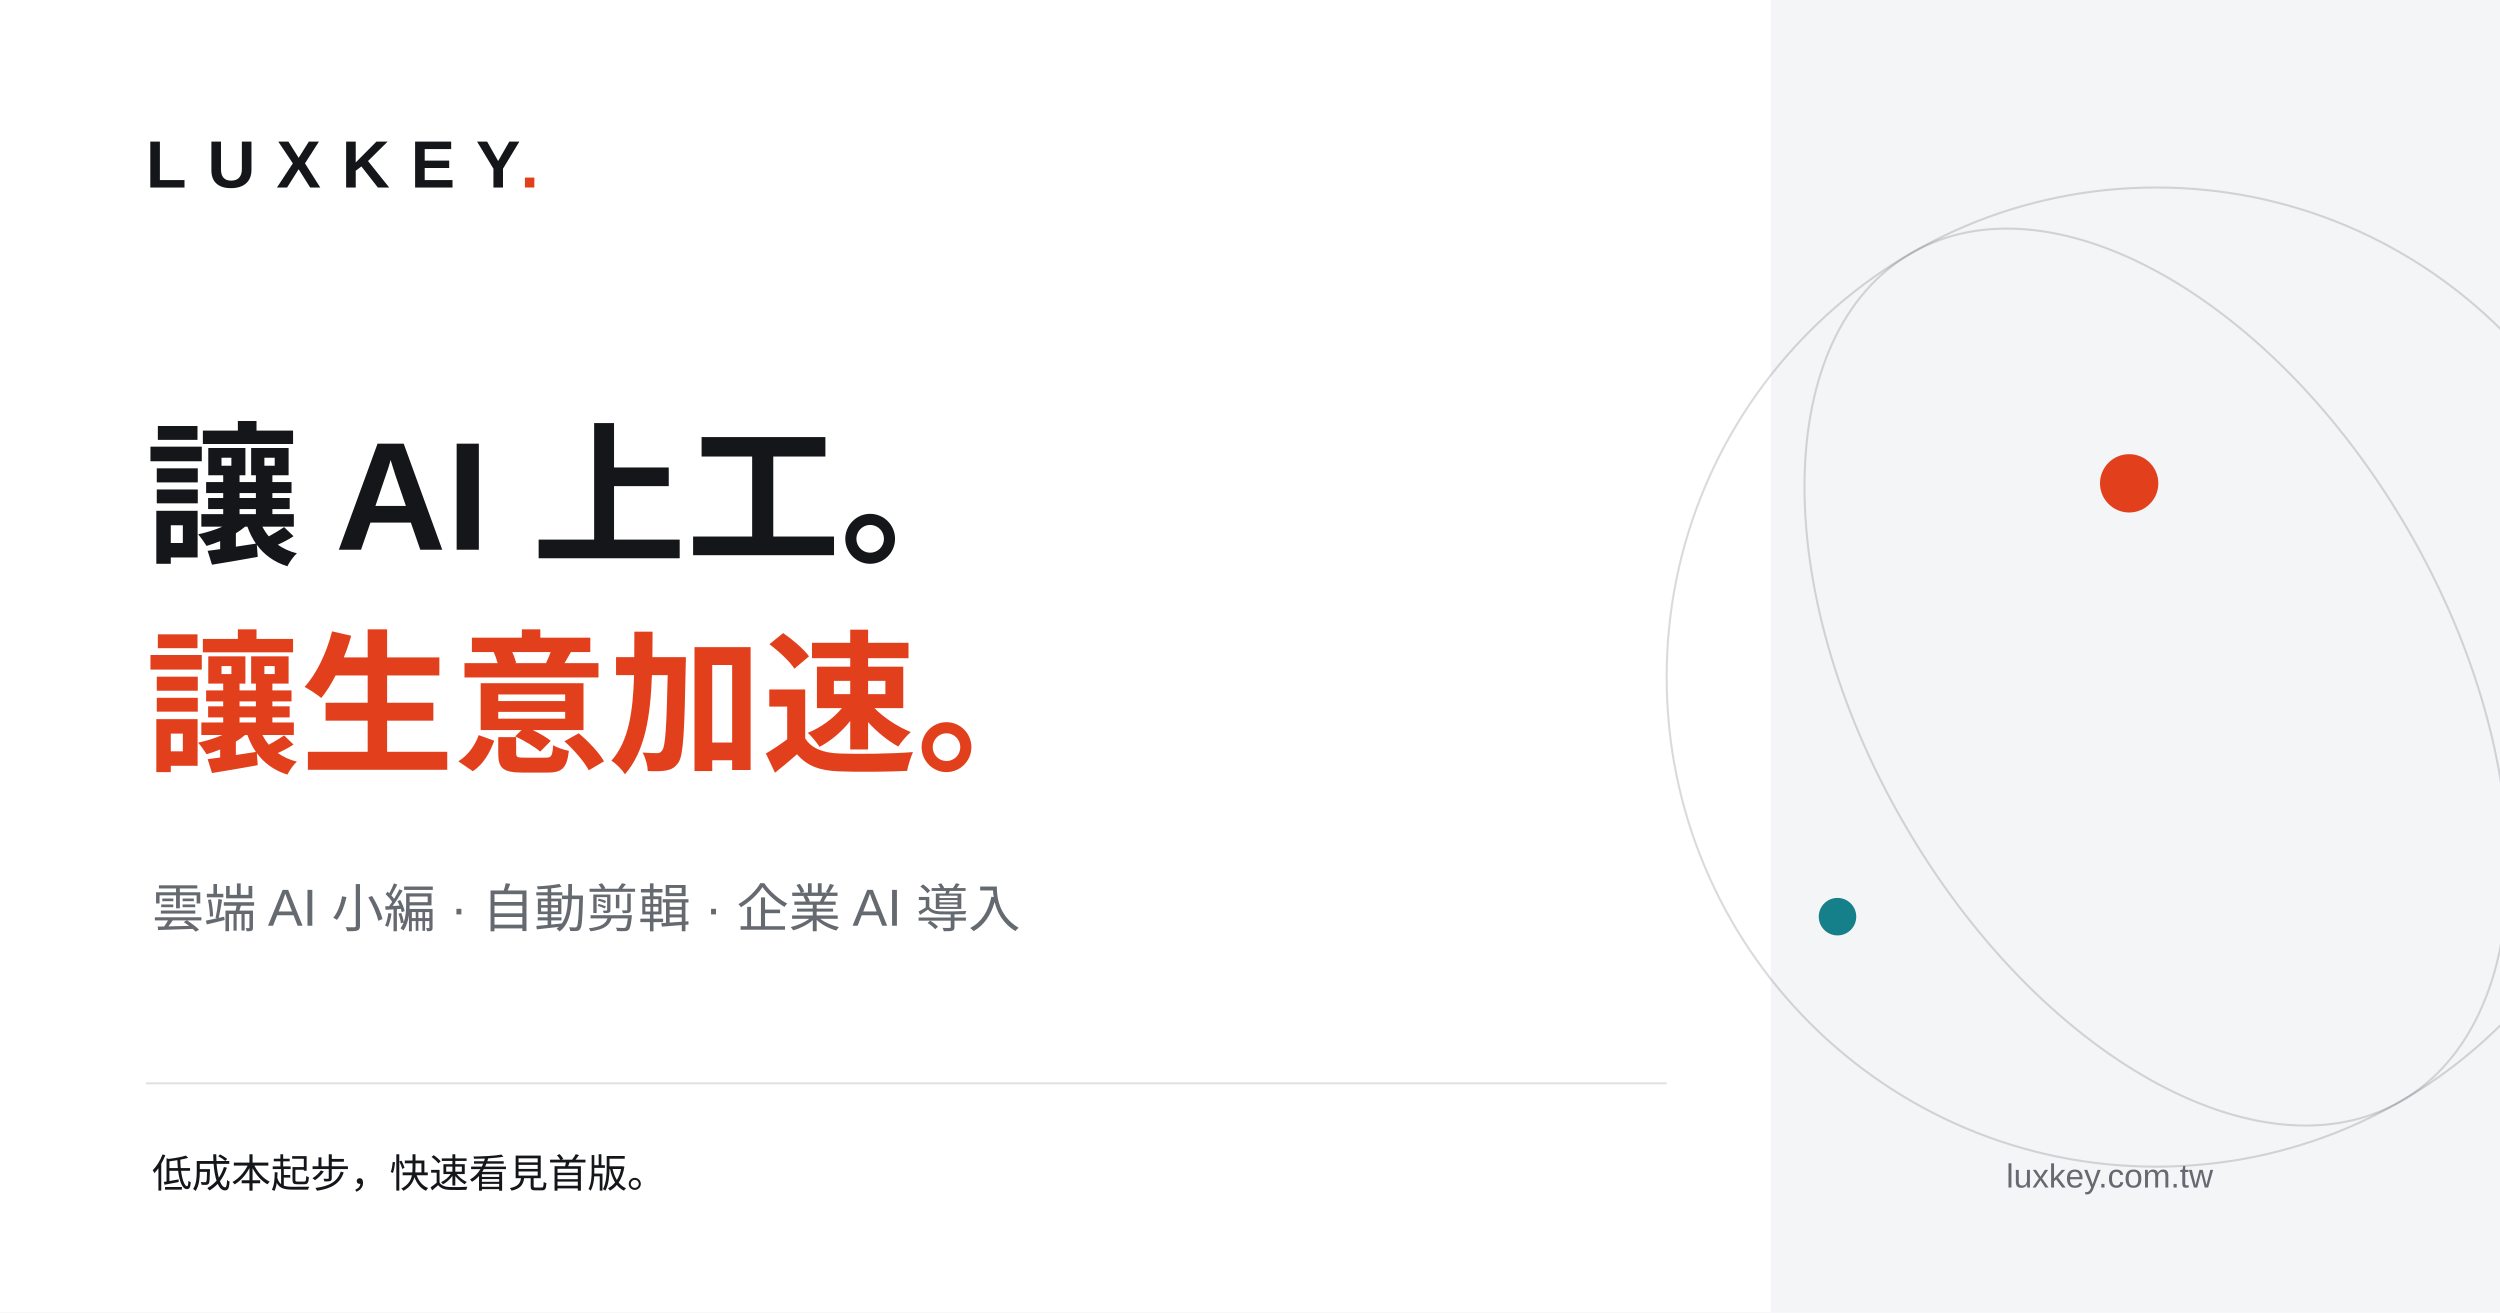
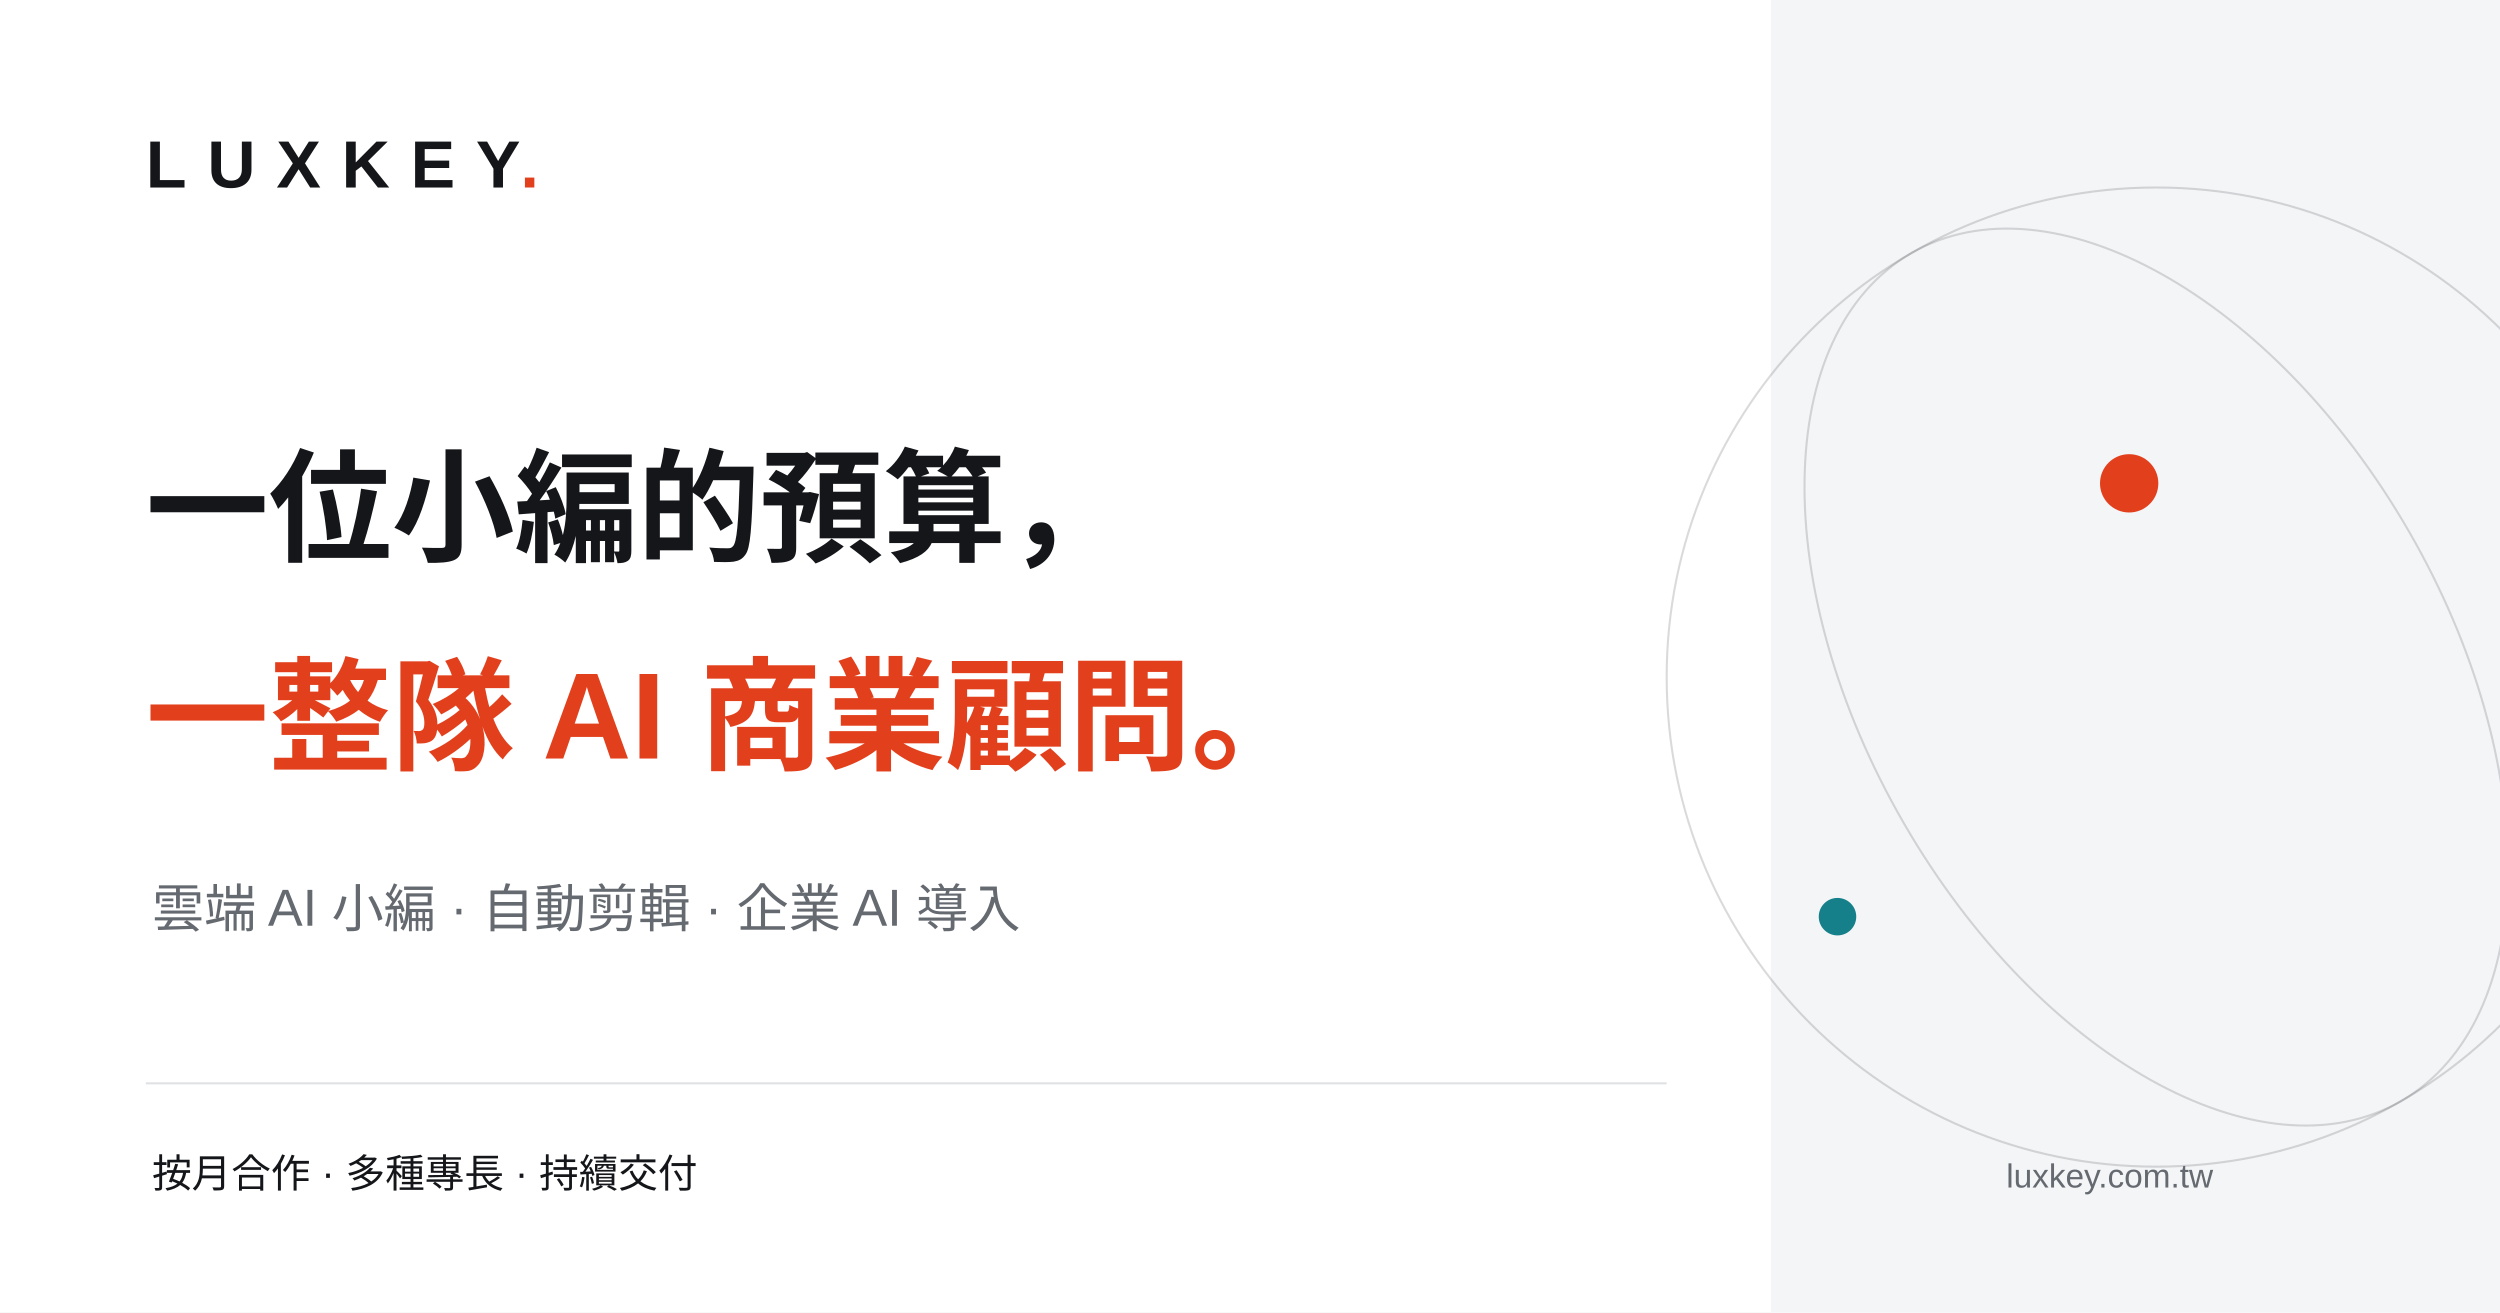
<svg xmlns="http://www.w3.org/2000/svg" width="1200" height="630" viewBox="0 0 1200 630">
  <rect width="1200" height="630" fill="#ffffff" />
  <rect x="850" width="350" height="630" fill="#f4f5f7" />
  <g fill="none" stroke="#14161a" stroke-opacity=".16">
    <circle cx="1035" cy="325" r="235" />
    <ellipse cx="1035" cy="325" rx="140" ry="235" transform="rotate(-30 1035 325)" />
  </g>
  <circle cx="1022" cy="232" r="14" fill="#e2401d" />
  <circle cx="882" cy="440" r="9" fill="#15808a" />
  <g font-family="Arial, PingFang TC, sans-serif">
    <text x="70" y="90" fill="#14161a" font-size="32" font-weight="700" letter-spacing="10">LUXKEY<tspan fill="#e2401d">.</tspan>
    </text>
-     <text x="70" y="265" fill="#14161a" font-size="74" font-weight="600">讓 AI 上工。</text>
-     <text x="70" y="365" fill="#e2401d" font-size="74" font-weight="600">讓生意加速。</text>
+     <text x="70" y="265" fill="#14161a" font-size="59" font-weight="600">一位小編的預算，</text>
+     <text x="70" y="365" fill="#e2401d" font-size="59" font-weight="600">一整隊 AI 商業顧問。</text>
    <text x="73" y="445" fill="#656970" font-size="25">雲端 AI 小編 · 自動剪輯 · 企業 AI 導入</text>
    <line x1="70" x2="800" y1="520" y2="520" stroke="#dfe1e4" />
-     <text x="73" y="570" fill="#14161a" font-size="19">低成本起步，快速看見首版。</text>
+     <text x="73" y="570" fill="#14161a" font-size="19">按月合作 · 多種專長 · 持續交付</text>
    <text x="963" y="570" fill="#656970" font-size="16">luxkey.com.tw</text>
  </g>
</svg>
